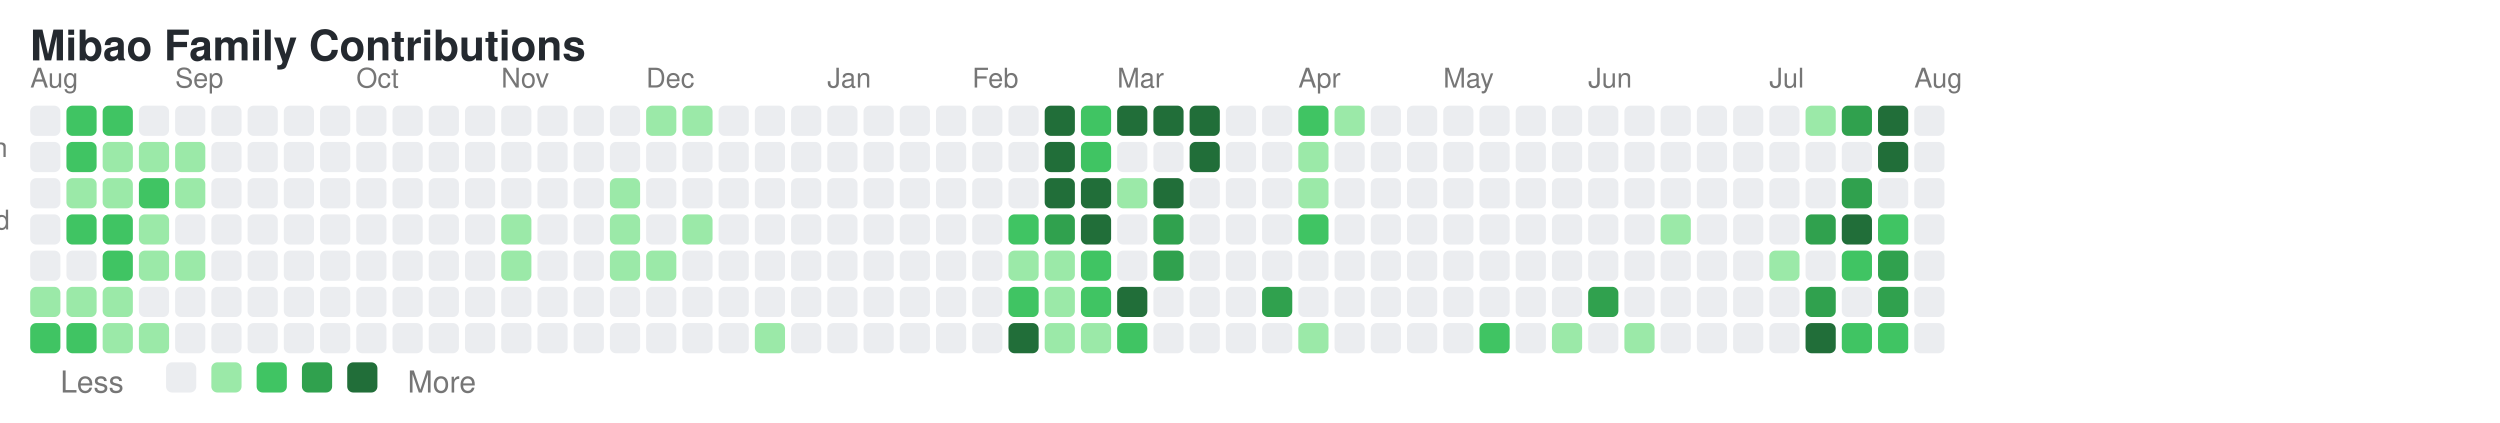
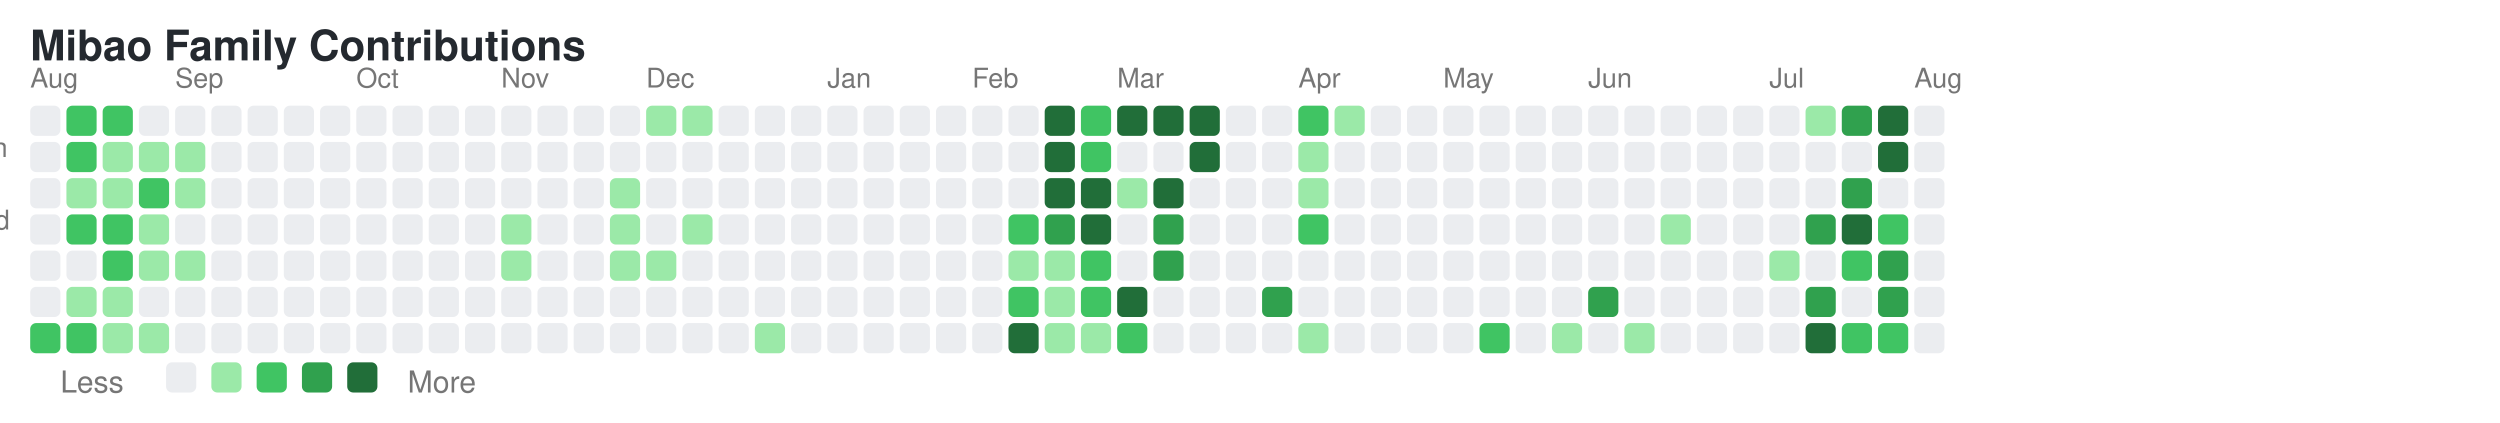
<svg xmlns="http://www.w3.org/2000/svg" width="828" height="140">
  <text x="10" y="20" font-family="-apple-system, BlinkMacSystemFont, Segoe UI, Helvetica, Arial, sans-serif" font-size="14" font-weight="600" fill="#24292f">Mibao Family Contributions</text>
  <g transform="translate(10, 35)">
    <text x="0" y="-6" font-family="-apple-system, BlinkMacSystemFont, Segoe UI, Helvetica, Arial, sans-serif" font-size="9" fill="#767676">Aug</text>
    <text x="48" y="-6" font-family="-apple-system, BlinkMacSystemFont, Segoe UI, Helvetica, Arial, sans-serif" font-size="9" fill="#767676">Sep</text>
    <text x="108" y="-6" font-family="-apple-system, BlinkMacSystemFont, Segoe UI, Helvetica, Arial, sans-serif" font-size="9" fill="#767676">Oct</text>
    <text x="156" y="-6" font-family="-apple-system, BlinkMacSystemFont, Segoe UI, Helvetica, Arial, sans-serif" font-size="9" fill="#767676">Nov</text>
    <text x="204" y="-6" font-family="-apple-system, BlinkMacSystemFont, Segoe UI, Helvetica, Arial, sans-serif" font-size="9" fill="#767676">Dec</text>
    <text x="264" y="-6" font-family="-apple-system, BlinkMacSystemFont, Segoe UI, Helvetica, Arial, sans-serif" font-size="9" fill="#767676">Jan</text>
    <text x="312" y="-6" font-family="-apple-system, BlinkMacSystemFont, Segoe UI, Helvetica, Arial, sans-serif" font-size="9" fill="#767676">Feb</text>
    <text x="360" y="-6" font-family="-apple-system, BlinkMacSystemFont, Segoe UI, Helvetica, Arial, sans-serif" font-size="9" fill="#767676">Mar</text>
    <text x="420" y="-6" font-family="-apple-system, BlinkMacSystemFont, Segoe UI, Helvetica, Arial, sans-serif" font-size="9" fill="#767676">Apr</text>
    <text x="468" y="-6" font-family="-apple-system, BlinkMacSystemFont, Segoe UI, Helvetica, Arial, sans-serif" font-size="9" fill="#767676">May</text>
    <text x="516" y="-6" font-family="-apple-system, BlinkMacSystemFont, Segoe UI, Helvetica, Arial, sans-serif" font-size="9" fill="#767676">Jun</text>
    <text x="576" y="-6" font-family="-apple-system, BlinkMacSystemFont, Segoe UI, Helvetica, Arial, sans-serif" font-size="9" fill="#767676">Jul</text>
    <text x="624" y="-6" font-family="-apple-system, BlinkMacSystemFont, Segoe UI, Helvetica, Arial, sans-serif" font-size="9" fill="#767676">Aug</text>
    <text x="-25" y="17.0" font-family="-apple-system, BlinkMacSystemFont, Segoe UI, Helvetica, Arial, sans-serif" font-size="9" fill="#767676">Mon</text>
    <text x="-25" y="41.0" font-family="-apple-system, BlinkMacSystemFont, Segoe UI, Helvetica, Arial, sans-serif" font-size="9" fill="#767676">Wed</text>
    <text x="-25" y="65.0" font-family="-apple-system, BlinkMacSystemFont, Segoe UI, Helvetica, Arial, sans-serif" font-size="9" fill="#767676">Fri</text>
    <rect x="0" y="0" width="10" height="10" fill="#ebedf0" rx="2" />
    <rect x="0" y="12" width="10" height="10" fill="#ebedf0" rx="2" />
    <rect x="0" y="24" width="10" height="10" fill="#ebedf0" rx="2" />
    <rect x="0" y="36" width="10" height="10" fill="#ebedf0" rx="2" />
    <rect x="0" y="48" width="10" height="10" fill="#ebedf0" rx="2" />
-     <rect x="0" y="60" width="10" height="10" fill="#9be9a8" rx="2" />
+     <rect x="0" y="60" width="10" height="10" fill="#ebedf0" rx="2" />
    <rect x="0" y="72" width="10" height="10" fill="#40c463" rx="2" />
    <rect x="12" y="0" width="10" height="10" fill="#40c463" rx="2" />
    <rect x="12" y="12" width="10" height="10" fill="#40c463" rx="2" />
    <rect x="12" y="24" width="10" height="10" fill="#9be9a8" rx="2" />
    <rect x="12" y="36" width="10" height="10" fill="#40c463" rx="2" />
    <rect x="12" y="48" width="10" height="10" fill="#ebedf0" rx="2" />
    <rect x="12" y="60" width="10" height="10" fill="#9be9a8" rx="2" />
    <rect x="12" y="72" width="10" height="10" fill="#40c463" rx="2" />
    <rect x="24" y="0" width="10" height="10" fill="#40c463" rx="2" />
    <rect x="24" y="12" width="10" height="10" fill="#9be9a8" rx="2" />
    <rect x="24" y="24" width="10" height="10" fill="#9be9a8" rx="2" />
    <rect x="24" y="36" width="10" height="10" fill="#40c463" rx="2" />
    <rect x="24" y="48" width="10" height="10" fill="#40c463" rx="2" />
    <rect x="24" y="60" width="10" height="10" fill="#9be9a8" rx="2" />
    <rect x="24" y="72" width="10" height="10" fill="#9be9a8" rx="2" />
    <rect x="36" y="0" width="10" height="10" fill="#ebedf0" rx="2" />
    <rect x="36" y="12" width="10" height="10" fill="#9be9a8" rx="2" />
    <rect x="36" y="24" width="10" height="10" fill="#40c463" rx="2" />
    <rect x="36" y="36" width="10" height="10" fill="#9be9a8" rx="2" />
    <rect x="36" y="48" width="10" height="10" fill="#9be9a8" rx="2" />
    <rect x="36" y="60" width="10" height="10" fill="#ebedf0" rx="2" />
    <rect x="36" y="72" width="10" height="10" fill="#9be9a8" rx="2" />
    <rect x="48" y="0" width="10" height="10" fill="#ebedf0" rx="2" />
    <rect x="48" y="12" width="10" height="10" fill="#9be9a8" rx="2" />
    <rect x="48" y="24" width="10" height="10" fill="#9be9a8" rx="2" />
    <rect x="48" y="36" width="10" height="10" fill="#ebedf0" rx="2" />
    <rect x="48" y="48" width="10" height="10" fill="#9be9a8" rx="2" />
    <rect x="48" y="60" width="10" height="10" fill="#ebedf0" rx="2" />
    <rect x="48" y="72" width="10" height="10" fill="#ebedf0" rx="2" />
    <rect x="60" y="0" width="10" height="10" fill="#ebedf0" rx="2" />
    <rect x="60" y="12" width="10" height="10" fill="#ebedf0" rx="2" />
    <rect x="60" y="24" width="10" height="10" fill="#ebedf0" rx="2" />
    <rect x="60" y="36" width="10" height="10" fill="#ebedf0" rx="2" />
    <rect x="60" y="48" width="10" height="10" fill="#ebedf0" rx="2" />
    <rect x="60" y="60" width="10" height="10" fill="#ebedf0" rx="2" />
    <rect x="60" y="72" width="10" height="10" fill="#ebedf0" rx="2" />
    <rect x="72" y="0" width="10" height="10" fill="#ebedf0" rx="2" />
    <rect x="72" y="12" width="10" height="10" fill="#ebedf0" rx="2" />
    <rect x="72" y="24" width="10" height="10" fill="#ebedf0" rx="2" />
    <rect x="72" y="36" width="10" height="10" fill="#ebedf0" rx="2" />
    <rect x="72" y="48" width="10" height="10" fill="#ebedf0" rx="2" />
    <rect x="72" y="60" width="10" height="10" fill="#ebedf0" rx="2" />
    <rect x="72" y="72" width="10" height="10" fill="#ebedf0" rx="2" />
    <rect x="84" y="0" width="10" height="10" fill="#ebedf0" rx="2" />
    <rect x="84" y="12" width="10" height="10" fill="#ebedf0" rx="2" />
    <rect x="84" y="24" width="10" height="10" fill="#ebedf0" rx="2" />
    <rect x="84" y="36" width="10" height="10" fill="#ebedf0" rx="2" />
    <rect x="84" y="48" width="10" height="10" fill="#ebedf0" rx="2" />
    <rect x="84" y="60" width="10" height="10" fill="#ebedf0" rx="2" />
    <rect x="84" y="72" width="10" height="10" fill="#ebedf0" rx="2" />
    <rect x="96" y="0" width="10" height="10" fill="#ebedf0" rx="2" />
    <rect x="96" y="12" width="10" height="10" fill="#ebedf0" rx="2" />
    <rect x="96" y="24" width="10" height="10" fill="#ebedf0" rx="2" />
    <rect x="96" y="36" width="10" height="10" fill="#ebedf0" rx="2" />
    <rect x="96" y="48" width="10" height="10" fill="#ebedf0" rx="2" />
    <rect x="96" y="60" width="10" height="10" fill="#ebedf0" rx="2" />
    <rect x="96" y="72" width="10" height="10" fill="#ebedf0" rx="2" />
    <rect x="108" y="0" width="10" height="10" fill="#ebedf0" rx="2" />
    <rect x="108" y="12" width="10" height="10" fill="#ebedf0" rx="2" />
    <rect x="108" y="24" width="10" height="10" fill="#ebedf0" rx="2" />
    <rect x="108" y="36" width="10" height="10" fill="#ebedf0" rx="2" />
    <rect x="108" y="48" width="10" height="10" fill="#ebedf0" rx="2" />
    <rect x="108" y="60" width="10" height="10" fill="#ebedf0" rx="2" />
    <rect x="108" y="72" width="10" height="10" fill="#ebedf0" rx="2" />
    <rect x="120" y="0" width="10" height="10" fill="#ebedf0" rx="2" />
    <rect x="120" y="12" width="10" height="10" fill="#ebedf0" rx="2" />
    <rect x="120" y="24" width="10" height="10" fill="#ebedf0" rx="2" />
    <rect x="120" y="36" width="10" height="10" fill="#ebedf0" rx="2" />
    <rect x="120" y="48" width="10" height="10" fill="#ebedf0" rx="2" />
    <rect x="120" y="60" width="10" height="10" fill="#ebedf0" rx="2" />
    <rect x="120" y="72" width="10" height="10" fill="#ebedf0" rx="2" />
    <rect x="132" y="0" width="10" height="10" fill="#ebedf0" rx="2" />
    <rect x="132" y="12" width="10" height="10" fill="#ebedf0" rx="2" />
    <rect x="132" y="24" width="10" height="10" fill="#ebedf0" rx="2" />
    <rect x="132" y="36" width="10" height="10" fill="#ebedf0" rx="2" />
    <rect x="132" y="48" width="10" height="10" fill="#ebedf0" rx="2" />
    <rect x="132" y="60" width="10" height="10" fill="#ebedf0" rx="2" />
    <rect x="132" y="72" width="10" height="10" fill="#ebedf0" rx="2" />
    <rect x="144" y="0" width="10" height="10" fill="#ebedf0" rx="2" />
    <rect x="144" y="12" width="10" height="10" fill="#ebedf0" rx="2" />
    <rect x="144" y="24" width="10" height="10" fill="#ebedf0" rx="2" />
    <rect x="144" y="36" width="10" height="10" fill="#ebedf0" rx="2" />
    <rect x="144" y="48" width="10" height="10" fill="#ebedf0" rx="2" />
    <rect x="144" y="60" width="10" height="10" fill="#ebedf0" rx="2" />
    <rect x="144" y="72" width="10" height="10" fill="#ebedf0" rx="2" />
    <rect x="156" y="0" width="10" height="10" fill="#ebedf0" rx="2" />
    <rect x="156" y="12" width="10" height="10" fill="#ebedf0" rx="2" />
    <rect x="156" y="24" width="10" height="10" fill="#ebedf0" rx="2" />
    <rect x="156" y="36" width="10" height="10" fill="#9be9a8" rx="2" />
    <rect x="156" y="48" width="10" height="10" fill="#9be9a8" rx="2" />
    <rect x="156" y="60" width="10" height="10" fill="#ebedf0" rx="2" />
    <rect x="156" y="72" width="10" height="10" fill="#ebedf0" rx="2" />
    <rect x="168" y="0" width="10" height="10" fill="#ebedf0" rx="2" />
    <rect x="168" y="12" width="10" height="10" fill="#ebedf0" rx="2" />
    <rect x="168" y="24" width="10" height="10" fill="#ebedf0" rx="2" />
    <rect x="168" y="36" width="10" height="10" fill="#ebedf0" rx="2" />
    <rect x="168" y="48" width="10" height="10" fill="#ebedf0" rx="2" />
    <rect x="168" y="60" width="10" height="10" fill="#ebedf0" rx="2" />
    <rect x="168" y="72" width="10" height="10" fill="#ebedf0" rx="2" />
    <rect x="180" y="0" width="10" height="10" fill="#ebedf0" rx="2" />
    <rect x="180" y="12" width="10" height="10" fill="#ebedf0" rx="2" />
    <rect x="180" y="24" width="10" height="10" fill="#ebedf0" rx="2" />
    <rect x="180" y="36" width="10" height="10" fill="#ebedf0" rx="2" />
    <rect x="180" y="48" width="10" height="10" fill="#ebedf0" rx="2" />
    <rect x="180" y="60" width="10" height="10" fill="#ebedf0" rx="2" />
    <rect x="180" y="72" width="10" height="10" fill="#ebedf0" rx="2" />
    <rect x="192" y="0" width="10" height="10" fill="#ebedf0" rx="2" />
    <rect x="192" y="12" width="10" height="10" fill="#ebedf0" rx="2" />
    <rect x="192" y="24" width="10" height="10" fill="#9be9a8" rx="2" />
    <rect x="192" y="36" width="10" height="10" fill="#9be9a8" rx="2" />
    <rect x="192" y="48" width="10" height="10" fill="#9be9a8" rx="2" />
    <rect x="192" y="60" width="10" height="10" fill="#ebedf0" rx="2" />
    <rect x="192" y="72" width="10" height="10" fill="#ebedf0" rx="2" />
    <rect x="204" y="0" width="10" height="10" fill="#9be9a8" rx="2" />
    <rect x="204" y="12" width="10" height="10" fill="#ebedf0" rx="2" />
    <rect x="204" y="24" width="10" height="10" fill="#ebedf0" rx="2" />
    <rect x="204" y="36" width="10" height="10" fill="#ebedf0" rx="2" />
    <rect x="204" y="48" width="10" height="10" fill="#9be9a8" rx="2" />
    <rect x="204" y="60" width="10" height="10" fill="#ebedf0" rx="2" />
    <rect x="204" y="72" width="10" height="10" fill="#ebedf0" rx="2" />
    <rect x="216" y="0" width="10" height="10" fill="#9be9a8" rx="2" />
    <rect x="216" y="12" width="10" height="10" fill="#ebedf0" rx="2" />
    <rect x="216" y="24" width="10" height="10" fill="#ebedf0" rx="2" />
    <rect x="216" y="36" width="10" height="10" fill="#9be9a8" rx="2" />
    <rect x="216" y="48" width="10" height="10" fill="#ebedf0" rx="2" />
    <rect x="216" y="60" width="10" height="10" fill="#ebedf0" rx="2" />
    <rect x="216" y="72" width="10" height="10" fill="#ebedf0" rx="2" />
    <rect x="228" y="0" width="10" height="10" fill="#ebedf0" rx="2" />
    <rect x="228" y="12" width="10" height="10" fill="#ebedf0" rx="2" />
    <rect x="228" y="24" width="10" height="10" fill="#ebedf0" rx="2" />
    <rect x="228" y="36" width="10" height="10" fill="#ebedf0" rx="2" />
    <rect x="228" y="48" width="10" height="10" fill="#ebedf0" rx="2" />
    <rect x="228" y="60" width="10" height="10" fill="#ebedf0" rx="2" />
    <rect x="228" y="72" width="10" height="10" fill="#ebedf0" rx="2" />
    <rect x="240" y="0" width="10" height="10" fill="#ebedf0" rx="2" />
    <rect x="240" y="12" width="10" height="10" fill="#ebedf0" rx="2" />
    <rect x="240" y="24" width="10" height="10" fill="#ebedf0" rx="2" />
    <rect x="240" y="36" width="10" height="10" fill="#ebedf0" rx="2" />
    <rect x="240" y="48" width="10" height="10" fill="#ebedf0" rx="2" />
    <rect x="240" y="60" width="10" height="10" fill="#ebedf0" rx="2" />
    <rect x="240" y="72" width="10" height="10" fill="#9be9a8" rx="2" />
    <rect x="252" y="0" width="10" height="10" fill="#ebedf0" rx="2" />
    <rect x="252" y="12" width="10" height="10" fill="#ebedf0" rx="2" />
    <rect x="252" y="24" width="10" height="10" fill="#ebedf0" rx="2" />
    <rect x="252" y="36" width="10" height="10" fill="#ebedf0" rx="2" />
    <rect x="252" y="48" width="10" height="10" fill="#ebedf0" rx="2" />
    <rect x="252" y="60" width="10" height="10" fill="#ebedf0" rx="2" />
    <rect x="252" y="72" width="10" height="10" fill="#ebedf0" rx="2" />
    <rect x="264" y="0" width="10" height="10" fill="#ebedf0" rx="2" />
    <rect x="264" y="12" width="10" height="10" fill="#ebedf0" rx="2" />
    <rect x="264" y="24" width="10" height="10" fill="#ebedf0" rx="2" />
    <rect x="264" y="36" width="10" height="10" fill="#ebedf0" rx="2" />
    <rect x="264" y="48" width="10" height="10" fill="#ebedf0" rx="2" />
    <rect x="264" y="60" width="10" height="10" fill="#ebedf0" rx="2" />
    <rect x="264" y="72" width="10" height="10" fill="#ebedf0" rx="2" />
    <rect x="276" y="0" width="10" height="10" fill="#ebedf0" rx="2" />
    <rect x="276" y="12" width="10" height="10" fill="#ebedf0" rx="2" />
    <rect x="276" y="24" width="10" height="10" fill="#ebedf0" rx="2" />
    <rect x="276" y="36" width="10" height="10" fill="#ebedf0" rx="2" />
    <rect x="276" y="48" width="10" height="10" fill="#ebedf0" rx="2" />
    <rect x="276" y="60" width="10" height="10" fill="#ebedf0" rx="2" />
    <rect x="276" y="72" width="10" height="10" fill="#ebedf0" rx="2" />
    <rect x="288" y="0" width="10" height="10" fill="#ebedf0" rx="2" />
    <rect x="288" y="12" width="10" height="10" fill="#ebedf0" rx="2" />
    <rect x="288" y="24" width="10" height="10" fill="#ebedf0" rx="2" />
    <rect x="288" y="36" width="10" height="10" fill="#ebedf0" rx="2" />
    <rect x="288" y="48" width="10" height="10" fill="#ebedf0" rx="2" />
    <rect x="288" y="60" width="10" height="10" fill="#ebedf0" rx="2" />
    <rect x="288" y="72" width="10" height="10" fill="#ebedf0" rx="2" />
    <rect x="300" y="0" width="10" height="10" fill="#ebedf0" rx="2" />
    <rect x="300" y="12" width="10" height="10" fill="#ebedf0" rx="2" />
    <rect x="300" y="24" width="10" height="10" fill="#ebedf0" rx="2" />
    <rect x="300" y="36" width="10" height="10" fill="#ebedf0" rx="2" />
    <rect x="300" y="48" width="10" height="10" fill="#ebedf0" rx="2" />
    <rect x="300" y="60" width="10" height="10" fill="#ebedf0" rx="2" />
    <rect x="300" y="72" width="10" height="10" fill="#ebedf0" rx="2" />
    <rect x="312" y="0" width="10" height="10" fill="#ebedf0" rx="2" />
    <rect x="312" y="12" width="10" height="10" fill="#ebedf0" rx="2" />
    <rect x="312" y="24" width="10" height="10" fill="#ebedf0" rx="2" />
    <rect x="312" y="36" width="10" height="10" fill="#ebedf0" rx="2" />
    <rect x="312" y="48" width="10" height="10" fill="#ebedf0" rx="2" />
    <rect x="312" y="60" width="10" height="10" fill="#ebedf0" rx="2" />
    <rect x="312" y="72" width="10" height="10" fill="#ebedf0" rx="2" />
    <rect x="324" y="0" width="10" height="10" fill="#ebedf0" rx="2" />
    <rect x="324" y="12" width="10" height="10" fill="#ebedf0" rx="2" />
    <rect x="324" y="24" width="10" height="10" fill="#ebedf0" rx="2" />
    <rect x="324" y="36" width="10" height="10" fill="#40c463" rx="2" />
    <rect x="324" y="48" width="10" height="10" fill="#9be9a8" rx="2" />
    <rect x="324" y="60" width="10" height="10" fill="#40c463" rx="2" />
    <rect x="324" y="72" width="10" height="10" fill="#216e39" rx="2" />
    <rect x="336" y="0" width="10" height="10" fill="#216e39" rx="2" />
    <rect x="336" y="12" width="10" height="10" fill="#216e39" rx="2" />
    <rect x="336" y="24" width="10" height="10" fill="#216e39" rx="2" />
    <rect x="336" y="36" width="10" height="10" fill="#30a14e" rx="2" />
    <rect x="336" y="48" width="10" height="10" fill="#9be9a8" rx="2" />
    <rect x="336" y="60" width="10" height="10" fill="#9be9a8" rx="2" />
    <rect x="336" y="72" width="10" height="10" fill="#9be9a8" rx="2" />
    <rect x="348" y="0" width="10" height="10" fill="#40c463" rx="2" />
    <rect x="348" y="12" width="10" height="10" fill="#40c463" rx="2" />
    <rect x="348" y="24" width="10" height="10" fill="#216e39" rx="2" />
    <rect x="348" y="36" width="10" height="10" fill="#216e39" rx="2" />
    <rect x="348" y="48" width="10" height="10" fill="#40c463" rx="2" />
    <rect x="348" y="60" width="10" height="10" fill="#40c463" rx="2" />
    <rect x="348" y="72" width="10" height="10" fill="#9be9a8" rx="2" />
    <rect x="360" y="0" width="10" height="10" fill="#216e39" rx="2" />
    <rect x="360" y="12" width="10" height="10" fill="#ebedf0" rx="2" />
    <rect x="360" y="24" width="10" height="10" fill="#9be9a8" rx="2" />
    <rect x="360" y="36" width="10" height="10" fill="#ebedf0" rx="2" />
    <rect x="360" y="48" width="10" height="10" fill="#ebedf0" rx="2" />
    <rect x="360" y="60" width="10" height="10" fill="#216e39" rx="2" />
    <rect x="360" y="72" width="10" height="10" fill="#40c463" rx="2" />
    <rect x="372" y="0" width="10" height="10" fill="#216e39" rx="2" />
    <rect x="372" y="12" width="10" height="10" fill="#ebedf0" rx="2" />
    <rect x="372" y="24" width="10" height="10" fill="#216e39" rx="2" />
    <rect x="372" y="36" width="10" height="10" fill="#30a14e" rx="2" />
    <rect x="372" y="48" width="10" height="10" fill="#30a14e" rx="2" />
    <rect x="372" y="60" width="10" height="10" fill="#ebedf0" rx="2" />
    <rect x="372" y="72" width="10" height="10" fill="#ebedf0" rx="2" />
    <rect x="384" y="0" width="10" height="10" fill="#216e39" rx="2" />
    <rect x="384" y="12" width="10" height="10" fill="#216e39" rx="2" />
    <rect x="384" y="24" width="10" height="10" fill="#ebedf0" rx="2" />
    <rect x="384" y="36" width="10" height="10" fill="#ebedf0" rx="2" />
    <rect x="384" y="48" width="10" height="10" fill="#ebedf0" rx="2" />
    <rect x="384" y="60" width="10" height="10" fill="#ebedf0" rx="2" />
    <rect x="384" y="72" width="10" height="10" fill="#ebedf0" rx="2" />
    <rect x="396" y="0" width="10" height="10" fill="#ebedf0" rx="2" />
    <rect x="396" y="12" width="10" height="10" fill="#ebedf0" rx="2" />
    <rect x="396" y="24" width="10" height="10" fill="#ebedf0" rx="2" />
    <rect x="396" y="36" width="10" height="10" fill="#ebedf0" rx="2" />
    <rect x="396" y="48" width="10" height="10" fill="#ebedf0" rx="2" />
    <rect x="396" y="60" width="10" height="10" fill="#ebedf0" rx="2" />
    <rect x="396" y="72" width="10" height="10" fill="#ebedf0" rx="2" />
    <rect x="408" y="0" width="10" height="10" fill="#ebedf0" rx="2" />
    <rect x="408" y="12" width="10" height="10" fill="#ebedf0" rx="2" />
    <rect x="408" y="24" width="10" height="10" fill="#ebedf0" rx="2" />
    <rect x="408" y="36" width="10" height="10" fill="#ebedf0" rx="2" />
    <rect x="408" y="48" width="10" height="10" fill="#ebedf0" rx="2" />
    <rect x="408" y="60" width="10" height="10" fill="#30a14e" rx="2" />
    <rect x="408" y="72" width="10" height="10" fill="#ebedf0" rx="2" />
    <rect x="420" y="0" width="10" height="10" fill="#40c463" rx="2" />
    <rect x="420" y="12" width="10" height="10" fill="#9be9a8" rx="2" />
    <rect x="420" y="24" width="10" height="10" fill="#9be9a8" rx="2" />
    <rect x="420" y="36" width="10" height="10" fill="#40c463" rx="2" />
    <rect x="420" y="48" width="10" height="10" fill="#ebedf0" rx="2" />
    <rect x="420" y="60" width="10" height="10" fill="#ebedf0" rx="2" />
    <rect x="420" y="72" width="10" height="10" fill="#9be9a8" rx="2" />
    <rect x="432" y="0" width="10" height="10" fill="#9be9a8" rx="2" />
    <rect x="432" y="12" width="10" height="10" fill="#ebedf0" rx="2" />
    <rect x="432" y="24" width="10" height="10" fill="#ebedf0" rx="2" />
    <rect x="432" y="36" width="10" height="10" fill="#ebedf0" rx="2" />
    <rect x="432" y="48" width="10" height="10" fill="#ebedf0" rx="2" />
    <rect x="432" y="60" width="10" height="10" fill="#ebedf0" rx="2" />
    <rect x="432" y="72" width="10" height="10" fill="#ebedf0" rx="2" />
    <rect x="444" y="0" width="10" height="10" fill="#ebedf0" rx="2" />
    <rect x="444" y="12" width="10" height="10" fill="#ebedf0" rx="2" />
    <rect x="444" y="24" width="10" height="10" fill="#ebedf0" rx="2" />
    <rect x="444" y="36" width="10" height="10" fill="#ebedf0" rx="2" />
    <rect x="444" y="48" width="10" height="10" fill="#ebedf0" rx="2" />
    <rect x="444" y="60" width="10" height="10" fill="#ebedf0" rx="2" />
    <rect x="444" y="72" width="10" height="10" fill="#ebedf0" rx="2" />
    <rect x="456" y="0" width="10" height="10" fill="#ebedf0" rx="2" />
    <rect x="456" y="12" width="10" height="10" fill="#ebedf0" rx="2" />
    <rect x="456" y="24" width="10" height="10" fill="#ebedf0" rx="2" />
    <rect x="456" y="36" width="10" height="10" fill="#ebedf0" rx="2" />
    <rect x="456" y="48" width="10" height="10" fill="#ebedf0" rx="2" />
    <rect x="456" y="60" width="10" height="10" fill="#ebedf0" rx="2" />
    <rect x="456" y="72" width="10" height="10" fill="#ebedf0" rx="2" />
    <rect x="468" y="0" width="10" height="10" fill="#ebedf0" rx="2" />
    <rect x="468" y="12" width="10" height="10" fill="#ebedf0" rx="2" />
    <rect x="468" y="24" width="10" height="10" fill="#ebedf0" rx="2" />
    <rect x="468" y="36" width="10" height="10" fill="#ebedf0" rx="2" />
    <rect x="468" y="48" width="10" height="10" fill="#ebedf0" rx="2" />
    <rect x="468" y="60" width="10" height="10" fill="#ebedf0" rx="2" />
    <rect x="468" y="72" width="10" height="10" fill="#ebedf0" rx="2" />
    <rect x="480" y="0" width="10" height="10" fill="#ebedf0" rx="2" />
    <rect x="480" y="12" width="10" height="10" fill="#ebedf0" rx="2" />
    <rect x="480" y="24" width="10" height="10" fill="#ebedf0" rx="2" />
    <rect x="480" y="36" width="10" height="10" fill="#ebedf0" rx="2" />
    <rect x="480" y="48" width="10" height="10" fill="#ebedf0" rx="2" />
    <rect x="480" y="60" width="10" height="10" fill="#ebedf0" rx="2" />
    <rect x="480" y="72" width="10" height="10" fill="#40c463" rx="2" />
    <rect x="492" y="0" width="10" height="10" fill="#ebedf0" rx="2" />
    <rect x="492" y="12" width="10" height="10" fill="#ebedf0" rx="2" />
    <rect x="492" y="24" width="10" height="10" fill="#ebedf0" rx="2" />
    <rect x="492" y="36" width="10" height="10" fill="#ebedf0" rx="2" />
    <rect x="492" y="48" width="10" height="10" fill="#ebedf0" rx="2" />
    <rect x="492" y="60" width="10" height="10" fill="#ebedf0" rx="2" />
    <rect x="492" y="72" width="10" height="10" fill="#ebedf0" rx="2" />
    <rect x="504" y="0" width="10" height="10" fill="#ebedf0" rx="2" />
    <rect x="504" y="12" width="10" height="10" fill="#ebedf0" rx="2" />
    <rect x="504" y="24" width="10" height="10" fill="#ebedf0" rx="2" />
    <rect x="504" y="36" width="10" height="10" fill="#ebedf0" rx="2" />
    <rect x="504" y="48" width="10" height="10" fill="#ebedf0" rx="2" />
    <rect x="504" y="60" width="10" height="10" fill="#ebedf0" rx="2" />
    <rect x="504" y="72" width="10" height="10" fill="#9be9a8" rx="2" />
    <rect x="516" y="0" width="10" height="10" fill="#ebedf0" rx="2" />
    <rect x="516" y="12" width="10" height="10" fill="#ebedf0" rx="2" />
    <rect x="516" y="24" width="10" height="10" fill="#ebedf0" rx="2" />
    <rect x="516" y="36" width="10" height="10" fill="#ebedf0" rx="2" />
    <rect x="516" y="48" width="10" height="10" fill="#ebedf0" rx="2" />
    <rect x="516" y="60" width="10" height="10" fill="#30a14e" rx="2" />
    <rect x="516" y="72" width="10" height="10" fill="#ebedf0" rx="2" />
    <rect x="528" y="0" width="10" height="10" fill="#ebedf0" rx="2" />
    <rect x="528" y="12" width="10" height="10" fill="#ebedf0" rx="2" />
    <rect x="528" y="24" width="10" height="10" fill="#ebedf0" rx="2" />
    <rect x="528" y="36" width="10" height="10" fill="#ebedf0" rx="2" />
    <rect x="528" y="48" width="10" height="10" fill="#ebedf0" rx="2" />
    <rect x="528" y="60" width="10" height="10" fill="#ebedf0" rx="2" />
    <rect x="528" y="72" width="10" height="10" fill="#9be9a8" rx="2" />
    <rect x="540" y="0" width="10" height="10" fill="#ebedf0" rx="2" />
    <rect x="540" y="12" width="10" height="10" fill="#ebedf0" rx="2" />
    <rect x="540" y="24" width="10" height="10" fill="#ebedf0" rx="2" />
    <rect x="540" y="36" width="10" height="10" fill="#9be9a8" rx="2" />
    <rect x="540" y="48" width="10" height="10" fill="#ebedf0" rx="2" />
    <rect x="540" y="60" width="10" height="10" fill="#ebedf0" rx="2" />
    <rect x="540" y="72" width="10" height="10" fill="#ebedf0" rx="2" />
    <rect x="552" y="0" width="10" height="10" fill="#ebedf0" rx="2" />
    <rect x="552" y="12" width="10" height="10" fill="#ebedf0" rx="2" />
    <rect x="552" y="24" width="10" height="10" fill="#ebedf0" rx="2" />
    <rect x="552" y="36" width="10" height="10" fill="#ebedf0" rx="2" />
    <rect x="552" y="48" width="10" height="10" fill="#ebedf0" rx="2" />
    <rect x="552" y="60" width="10" height="10" fill="#ebedf0" rx="2" />
    <rect x="552" y="72" width="10" height="10" fill="#ebedf0" rx="2" />
    <rect x="564" y="0" width="10" height="10" fill="#ebedf0" rx="2" />
    <rect x="564" y="12" width="10" height="10" fill="#ebedf0" rx="2" />
    <rect x="564" y="24" width="10" height="10" fill="#ebedf0" rx="2" />
    <rect x="564" y="36" width="10" height="10" fill="#ebedf0" rx="2" />
    <rect x="564" y="48" width="10" height="10" fill="#ebedf0" rx="2" />
    <rect x="564" y="60" width="10" height="10" fill="#ebedf0" rx="2" />
    <rect x="564" y="72" width="10" height="10" fill="#ebedf0" rx="2" />
    <rect x="576" y="0" width="10" height="10" fill="#ebedf0" rx="2" />
    <rect x="576" y="12" width="10" height="10" fill="#ebedf0" rx="2" />
    <rect x="576" y="24" width="10" height="10" fill="#ebedf0" rx="2" />
    <rect x="576" y="36" width="10" height="10" fill="#ebedf0" rx="2" />
    <rect x="576" y="48" width="10" height="10" fill="#9be9a8" rx="2" />
    <rect x="576" y="60" width="10" height="10" fill="#ebedf0" rx="2" />
    <rect x="576" y="72" width="10" height="10" fill="#ebedf0" rx="2" />
    <rect x="588" y="0" width="10" height="10" fill="#9be9a8" rx="2" />
    <rect x="588" y="12" width="10" height="10" fill="#ebedf0" rx="2" />
    <rect x="588" y="24" width="10" height="10" fill="#ebedf0" rx="2" />
    <rect x="588" y="36" width="10" height="10" fill="#30a14e" rx="2" />
    <rect x="588" y="48" width="10" height="10" fill="#ebedf0" rx="2" />
    <rect x="588" y="60" width="10" height="10" fill="#30a14e" rx="2" />
    <rect x="588" y="72" width="10" height="10" fill="#216e39" rx="2" />
    <rect x="600" y="0" width="10" height="10" fill="#30a14e" rx="2" />
    <rect x="600" y="12" width="10" height="10" fill="#ebedf0" rx="2" />
    <rect x="600" y="24" width="10" height="10" fill="#30a14e" rx="2" />
    <rect x="600" y="36" width="10" height="10" fill="#216e39" rx="2" />
    <rect x="600" y="48" width="10" height="10" fill="#40c463" rx="2" />
    <rect x="600" y="60" width="10" height="10" fill="#ebedf0" rx="2" />
    <rect x="600" y="72" width="10" height="10" fill="#40c463" rx="2" />
    <rect x="612" y="0" width="10" height="10" fill="#216e39" rx="2" />
    <rect x="612" y="12" width="10" height="10" fill="#216e39" rx="2" />
    <rect x="612" y="24" width="10" height="10" fill="#ebedf0" rx="2" />
    <rect x="612" y="36" width="10" height="10" fill="#40c463" rx="2" />
    <rect x="612" y="48" width="10" height="10" fill="#30a14e" rx="2" />
    <rect x="612" y="60" width="10" height="10" fill="#30a14e" rx="2" />
    <rect x="612" y="72" width="10" height="10" fill="#40c463" rx="2" />
    <rect x="624" y="0" width="10" height="10" fill="#ebedf0" rx="2" />
    <rect x="624" y="12" width="10" height="10" fill="#ebedf0" rx="2" />
    <rect x="624" y="24" width="10" height="10" fill="#ebedf0" rx="2" />
    <rect x="624" y="36" width="10" height="10" fill="#ebedf0" rx="2" />
    <rect x="624" y="48" width="10" height="10" fill="#ebedf0" rx="2" />
    <rect x="624" y="60" width="10" height="10" fill="#ebedf0" rx="2" />
    <rect x="624" y="72" width="10" height="10" fill="#ebedf0" rx="2" />
    <text x="10" y="95" font-family="-apple-system, BlinkMacSystemFont, Segoe UI, Helvetica, Arial, sans-serif" font-size="10" fill="#767676">Less</text>
    <rect x="45" y="85" width="10" height="10" fill="#ebedf0" rx="2" />
    <rect x="60" y="85" width="10" height="10" fill="#9be9a8" rx="2" />
    <rect x="75" y="85" width="10" height="10" fill="#40c463" rx="2" />
    <rect x="90" y="85" width="10" height="10" fill="#30a14e" rx="2" />
    <rect x="105" y="85" width="10" height="10" fill="#216e39" rx="2" />
    <text x="125" y="95" font-family="-apple-system, BlinkMacSystemFont, Segoe UI, Helvetica, Arial, sans-serif" font-size="10" fill="#767676">More</text>
  </g>
</svg>
